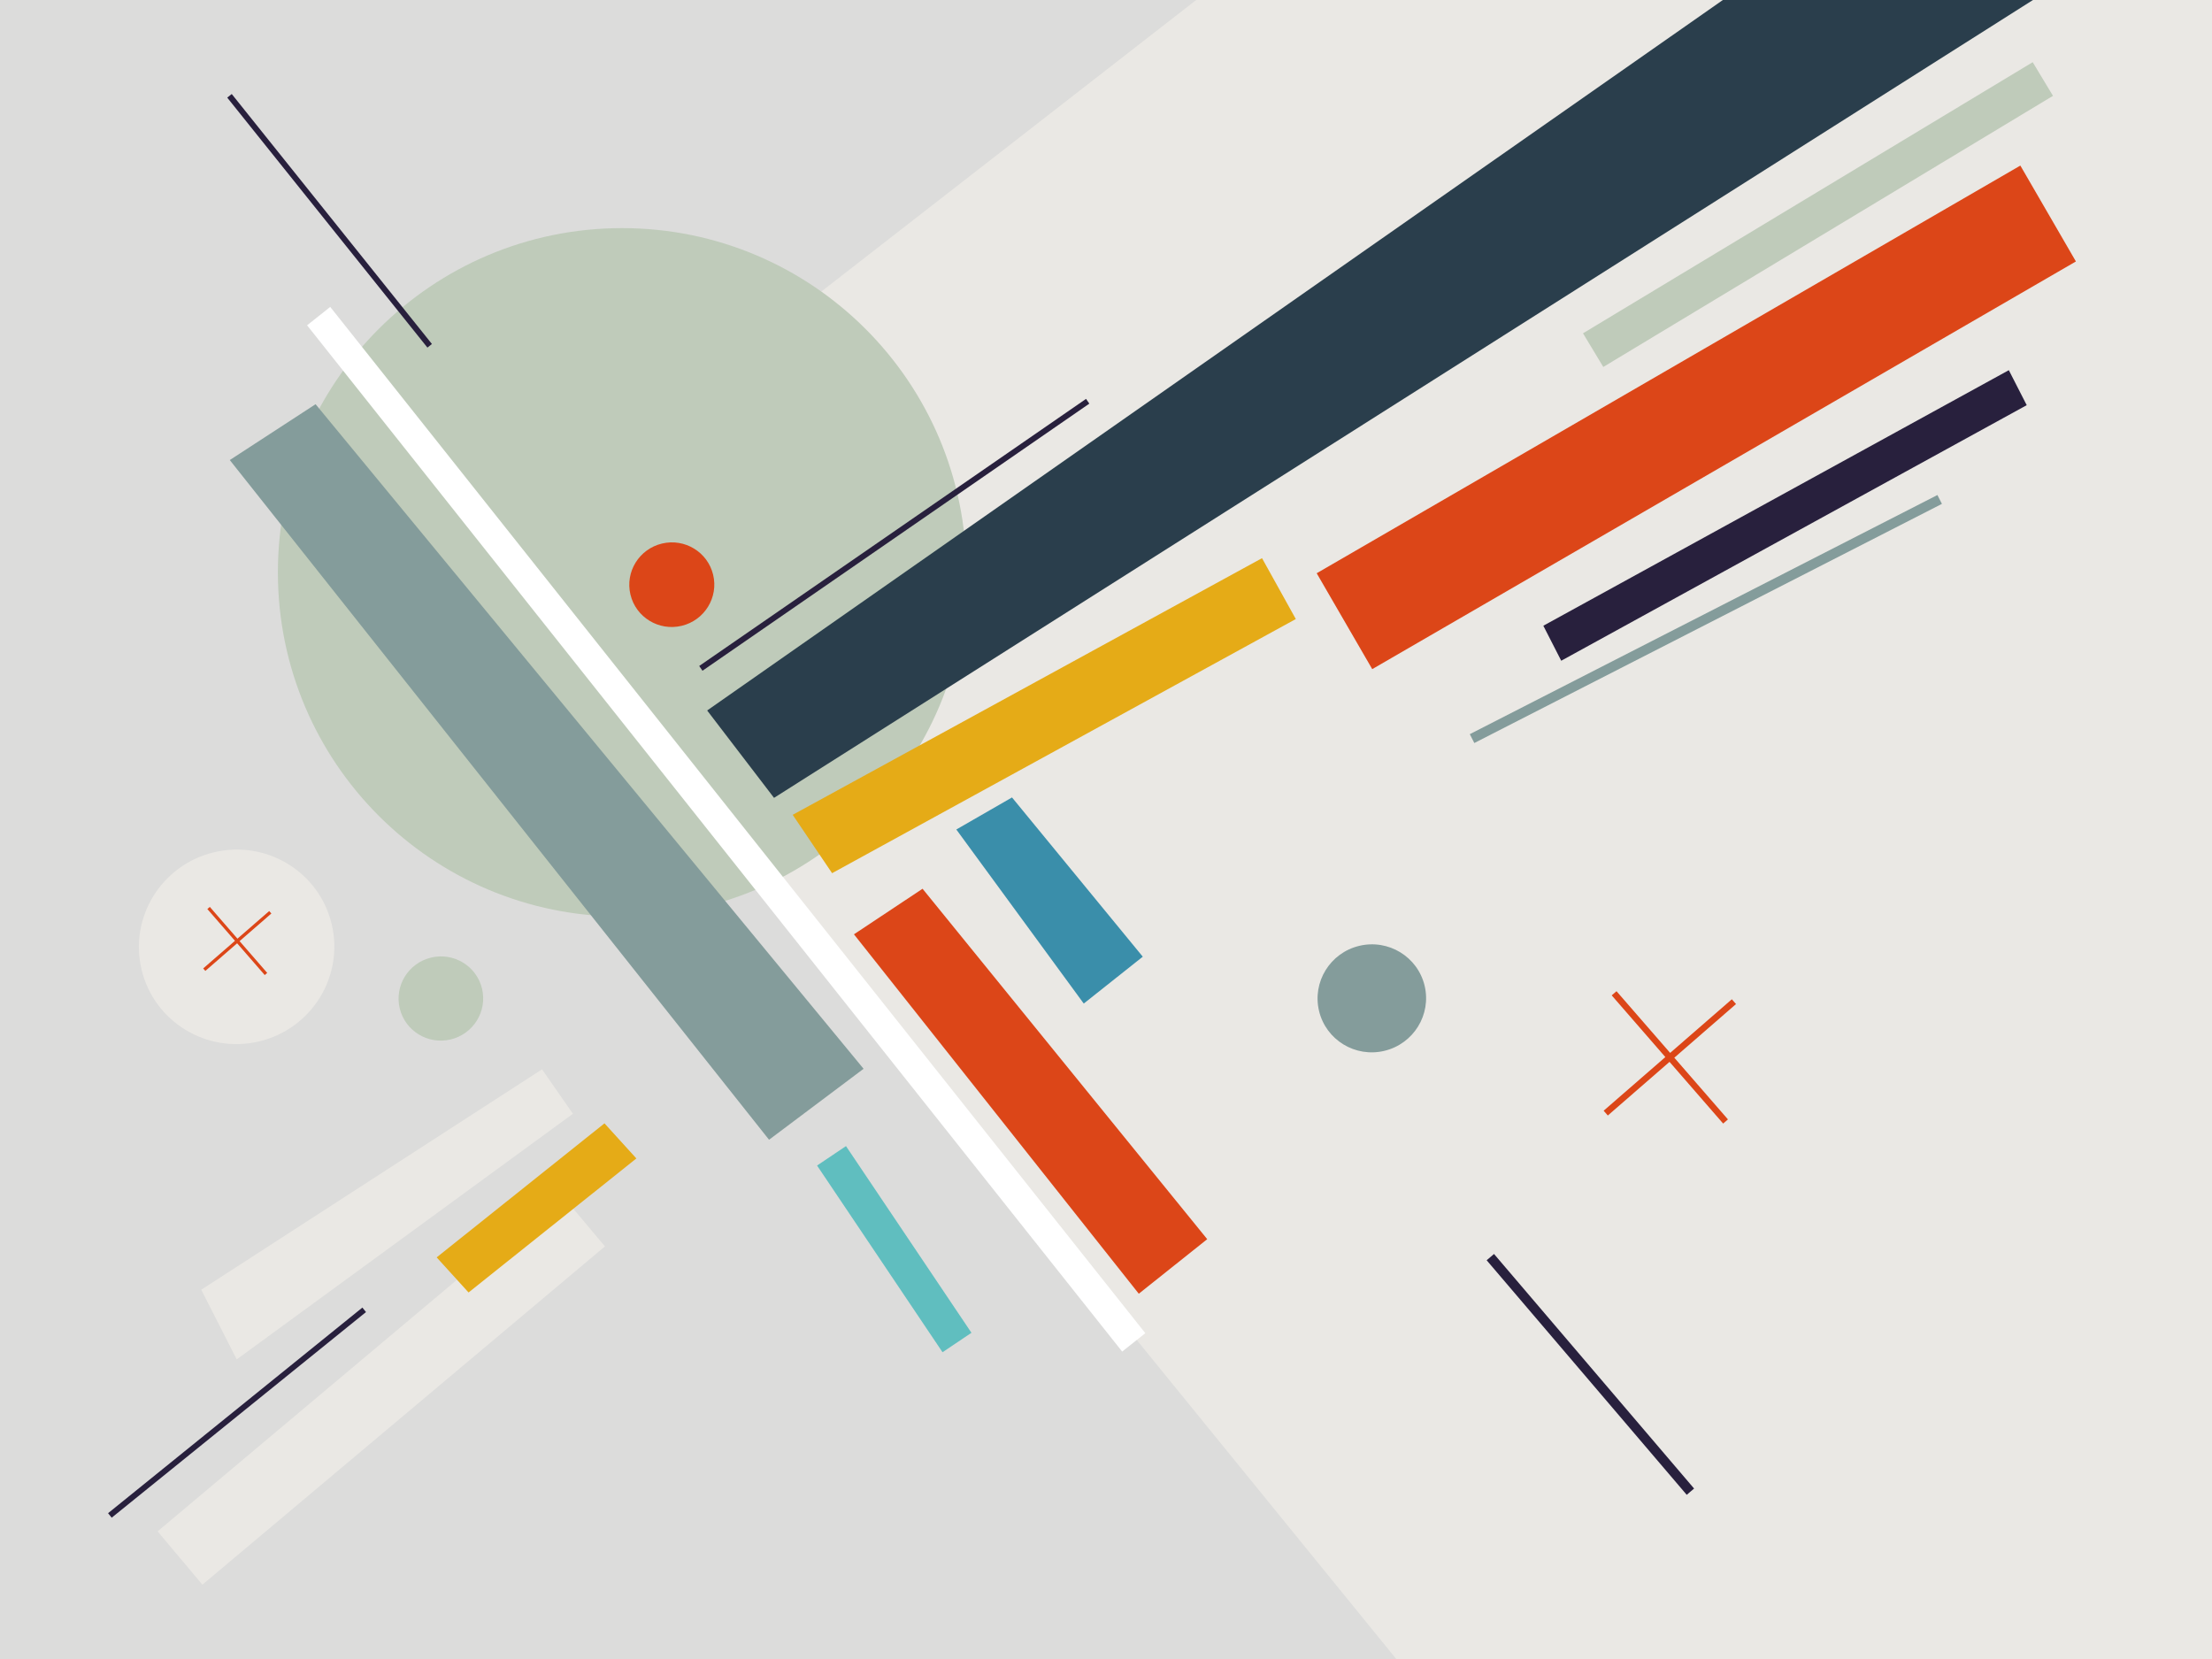
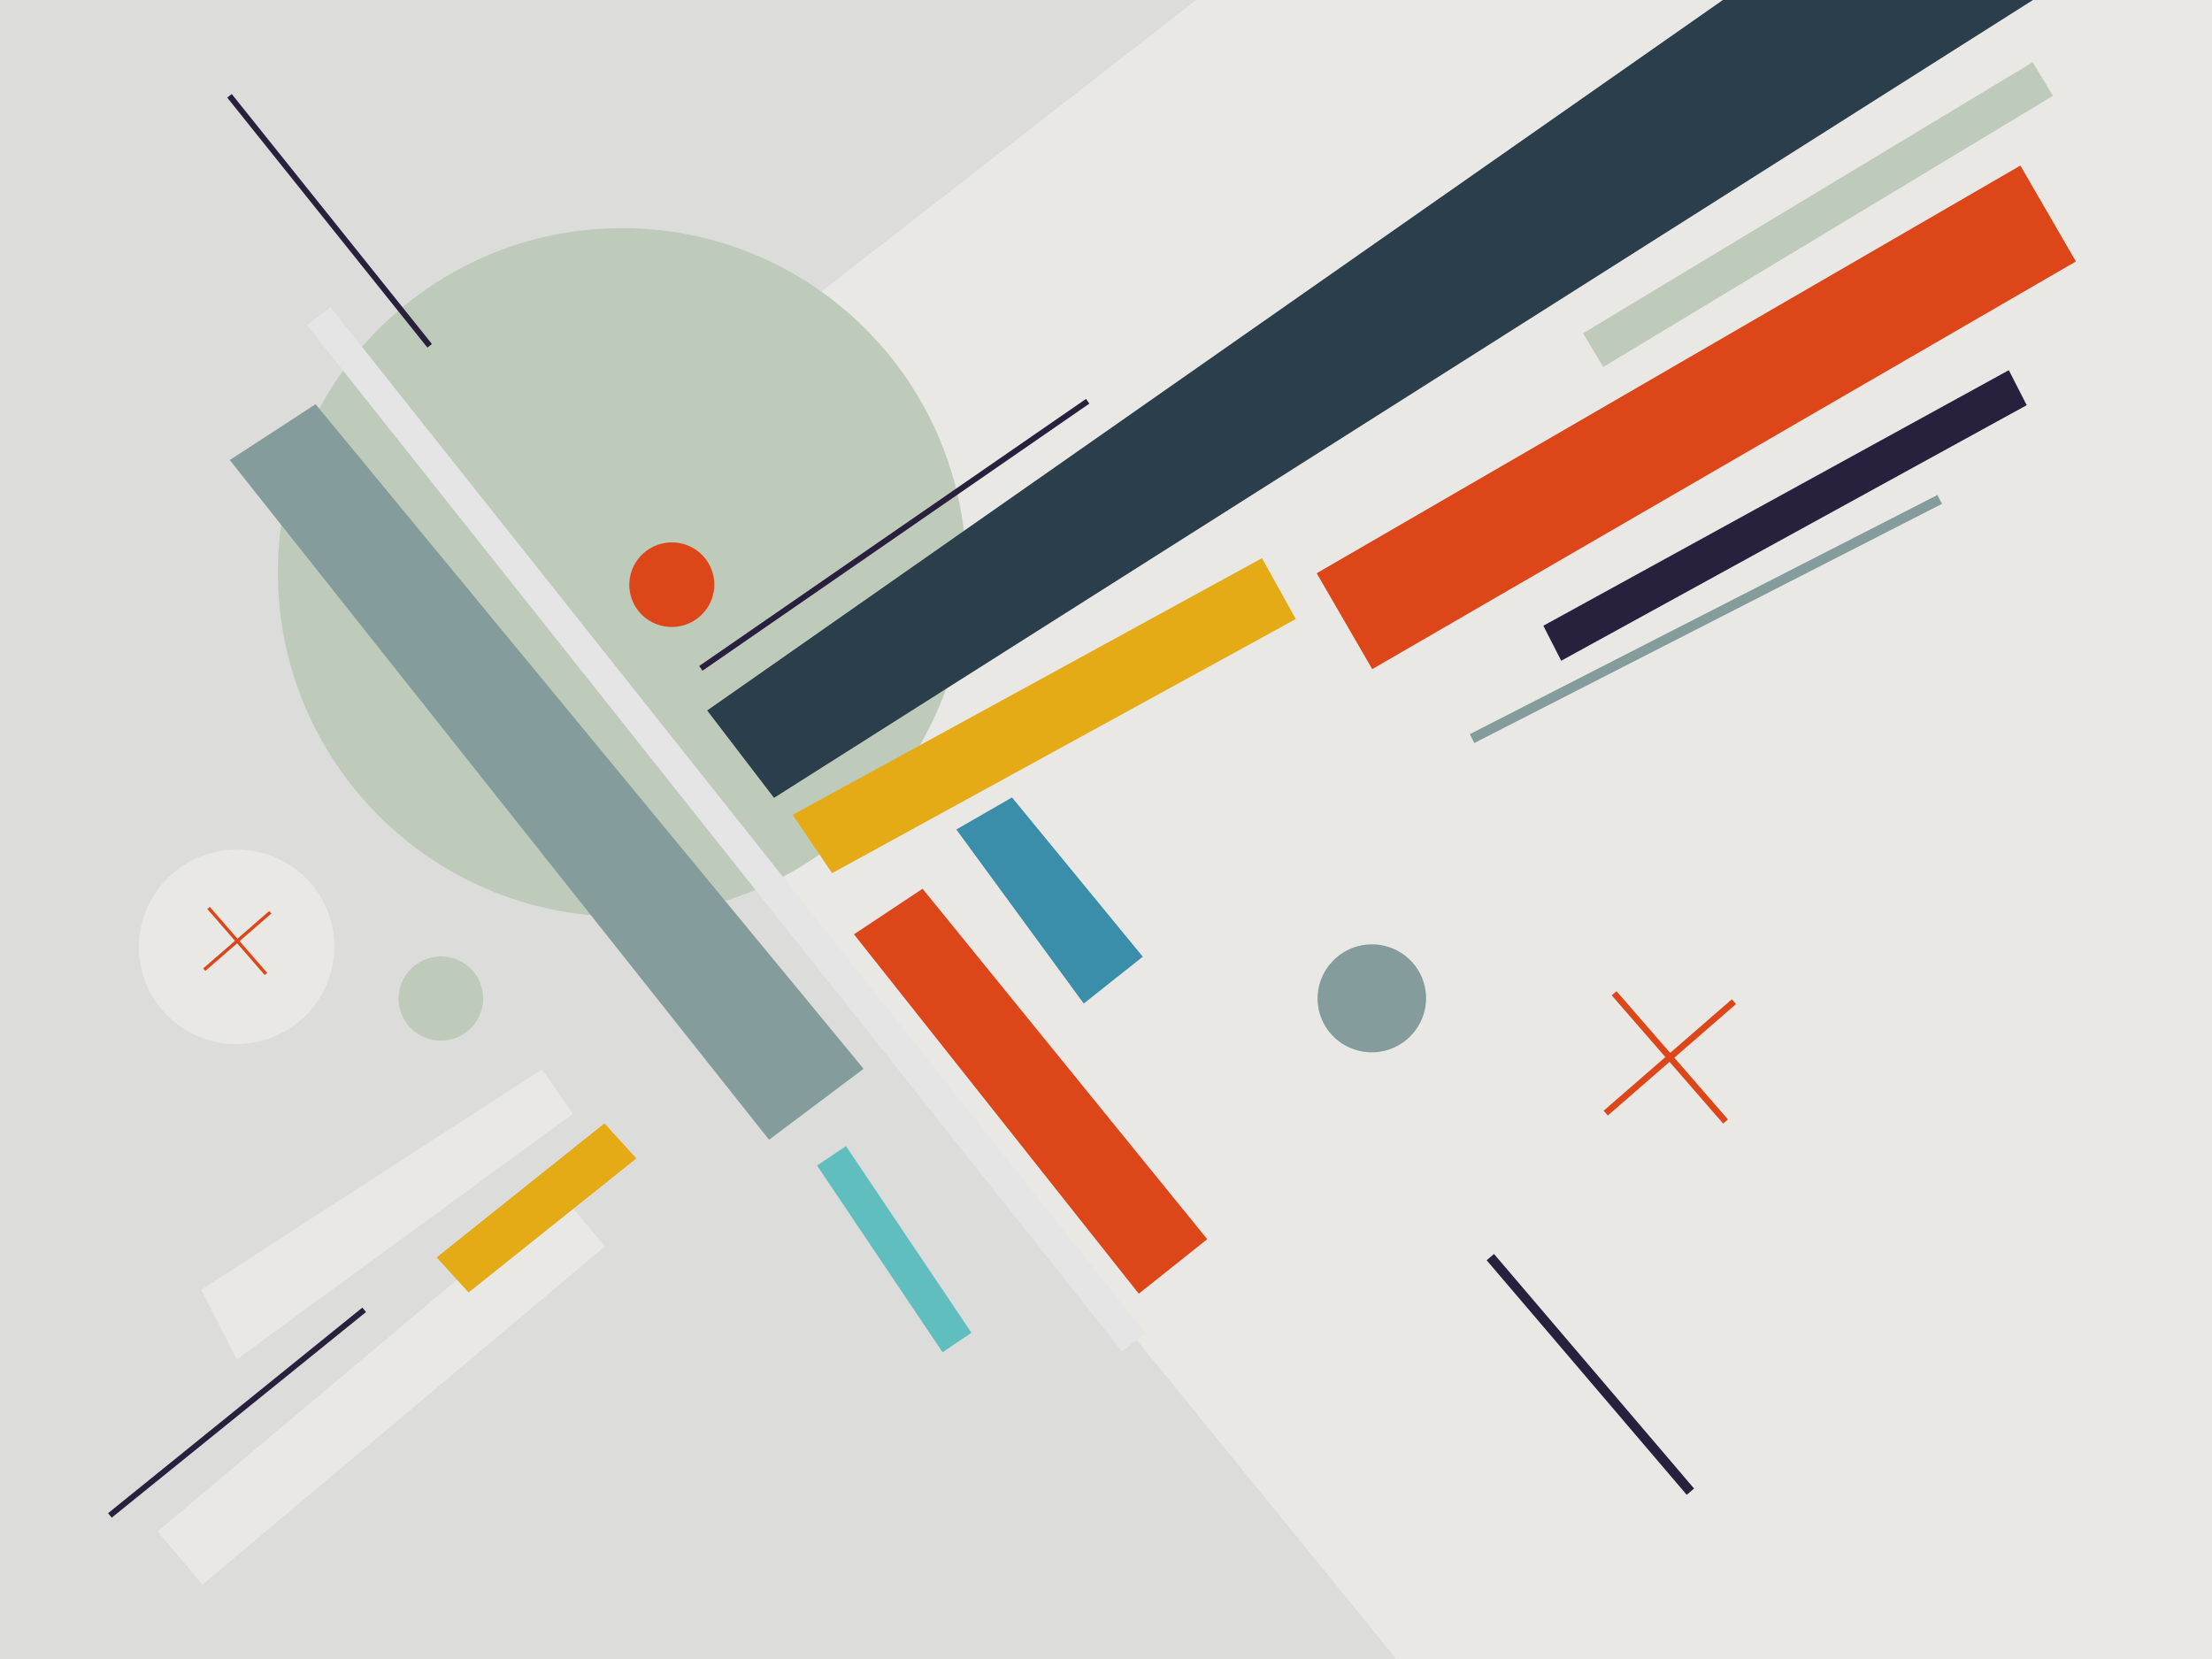
<svg xmlns="http://www.w3.org/2000/svg" xmlns:xlink="http://www.w3.org/1999/xlink" width="1600px" height="1200px" viewBox="0 0 1600 1200" version="1.1">
  <defs>
    <rect id="path-1" x="0.702" y="9.09494702e-13" width="1600" height="1200" />
  </defs>
  <g id="Patterns" stroke="none" stroke-width="1" fill="none" fill-rule="evenodd">
    <g id="Waiau">
      <g transform="translate(-0.701964, -0)">
        <mask id="mask-2" fill="white">
          <use xlink:href="#path-1" />
        </mask>
        <use id="Background" fill="#DCDCDB" xlink:href="#path-1" />
        <polygon id="Shape" fill="#EAE8E4" mask="url(#mask-2)" points="1600.702 1.10755849e-12 1600.702 1200 1010.639 1200 356.702 396.07 865.952 9.62624078e-13" />
        <circle id="Shape" fill="#BFCBBA" mask="url(#mask-2)" cx="450.702" cy="414" r="249" />
        <rect id="Shape" fill="#DC4618" mask="url(#mask-2)" transform="translate(1227.679, 301.8828) rotate(-30.08565) translate(-1227.679, -301.8828) " x="933.563" y="261.805" width="588.232" height="80.155" />
        <polygon id="Shape" fill="#DC4618" mask="url(#mask-2)" transform="translate(744.563, 787.7423) rotate(43.65646) translate(-744.563, -787.7423) " points="913.115 777.006 589.162 735.763 576.011 793.866 904.538 839.721" />
        <polygon id="Shape" fill="#EAE8E4" mask="url(#mask-2)" transform="translate(284.2512, 877.5711) rotate(156.8285) translate(-284.2512, -877.5711) " points="429.116 824.576 135.632 892.222 143.52 930.566 432.87 881" />
        <rect id="Shape" fill="#60BEBF" mask="url(#mask-2)" transform="translate(647.5422, 903.5529) rotate(56.0969) translate(-647.5422, -903.5529) " x="566.189" y="890.947" width="162.706" height="25.211" />
        <polygon id="Shape" fill="#3A8EAA" mask="url(#mask-2)" transform="translate(760.7921, 647.3099) rotate(54.91435) translate(-760.7921, -647.3099) " points="835.595 618.57 686.965 629.764 682.788 676.051 838.796 672.993" />
        <polygon id="Shape" fill="#2A3E4C" mask="url(#mask-2)" transform="translate(1035.306, 208.5518) rotate(-33.29258) translate(-1035.306, -208.5518) " points="1627.15 141.563 430.449 176.657 436.184 256.035 1640.164 275.54" />
        <polygon id="Shape" fill="#E5AB17" mask="url(#mask-2)" transform="translate(756.0397, 518.5751) rotate(-29.04158) translate(-756.0397, -518.5751) " points="562.582 492.147 949.497 494.637 949.497 545.003 567.008 542.886" />
        <rect id="Shape" fill="#EAE8E4" mask="url(#mask-2)" transform="translate(276.484, 1004.616) rotate(-40.04158) translate(-276.484, -1004.616) " x="86.326" y="979.433" width="380.316" height="50.366" />
        <polygon id="Shape" fill="#E5AB17" mask="url(#mask-2)" transform="translate(388.78, 873.715) rotate(-42.26084) translate(-388.78, -873.715) " points="311.263 851.618 466.294 861.506 466.294 895.815 311.263 885.927" />
        <polygon id="Shape" fill="#28203D" fill-rule="nonzero" mask="url(#mask-2)" transform="translate(1291.86, 372.8446) rotate(-27.08566) translate(-1291.86, -372.8446) " points="1099.889 364.266 1483.833 352.996 1483.833 381.423 1099.889 392.693" />
        <polygon id="Shape" fill="#BFCBBA" mask="url(#mask-2)" transform="translate(1315.706, 155.2066) rotate(-31.08566) translate(-1315.706, -155.2066) " points="1125.795 140.993 1505.618 140.993 1505.618 169.42 1125.795 169.42" />
        <rect id="Shape" fill="#849C9B" mask="url(#mask-2)" transform="translate(1234.603, 447.7539) rotate(-27.08566) translate(-1234.603, -447.7539) " x="1044.65" y="444.161" width="379.905" height="7.185" />
-         <rect id="Shape" fill="#FFFFFF" fill-rule="nonzero" mask="url(#mask-2)" transform="translate(525.9863, 599.8157) rotate(51.54267) translate(-525.9863, -599.8157) " x="52" y="589.122" width="947.973" height="21.387" />
+         <rect id="Shape" fill="#E5E5E5" fill-rule="nonzero" mask="url(#mask-2)" transform="translate(525.9863, 599.8157) rotate(51.54267) translate(-525.9863, -599.8157) " x="52" y="589.122" width="947.973" height="21.387" />
        <polygon id="Shape" fill="#849C9B" mask="url(#mask-2)" transform="translate(396.5333, 553.4732) rotate(54.01616) translate(-396.5333, -553.4732) " points="708.682 497.343 86.799 535.648 83.024 609.603 710.043 582.839" />
        <ellipse id="Shape" fill="#849C9B" mask="url(#mask-2)" transform="translate(992.9852, 722.127) rotate(-13.48844) translate(-992.9852, -722.127) " cx="992.985" cy="722.127" rx="39.258" ry="39.047" />
        <ellipse id="Shape" fill="#EAE8E4" mask="url(#mask-2)" transform="translate(171.8531, 684.8698) rotate(-13.48844) translate(-171.8531, -684.8698) " cx="171.853" cy="684.87" rx="70.699" ry="70.319" />
        <ellipse id="Shape" fill="#DC4618" mask="url(#mask-2)" transform="translate(486.6319, 422.9234) rotate(-13.48844) translate(-486.6319, -422.9234) " cx="486.632" cy="422.923" rx="30.758" ry="30.593" />
        <ellipse id="Shape" fill="#BFCBBA" mask="url(#mask-2)" transform="translate(319.6031, 722.2533) rotate(-13.48844) translate(-319.6031, -722.2533) " cx="319.603" cy="722.253" rx="30.609" ry="30.444" />
        <polygon id="Shape" fill="#28203D" fill-rule="nonzero" mask="url(#mask-2)" points="508.829 485.163 788.636 291.961 786.264 288.526 506.457 481.728" />
        <polygon id="Shape" fill="#28203D" fill-rule="nonzero" mask="url(#mask-2)" points="1076.039 911.576 1220.754 1081.242 1226.08 1076.699 1081.365 907.033" />
        <polygon id="Shape" fill="#28203D" fill-rule="nonzero" mask="url(#mask-2)" transform="translate(239.099, 159.7142) rotate(-13.48844) translate(-239.099, -159.7142) " points="187.897 55.805 286.524 265.401 290.301 263.624 191.674 54.028" />
        <polygon id="Shape" fill="#28203D" fill-rule="nonzero" mask="url(#mask-2)" points="262.818 945.804 78.873 1094.538 81.498 1097.784 265.443 949.05" />
        <path d="M1206.24,762.538 L1206.24,703.402 L1210.837,703.402 L1210.837,762.538 L1269.972,762.538 L1269.972,767.135 L1210.837,767.135 L1210.837,826.27 L1206.24,826.27 L1206.24,767.135 L1147.104,767.135 L1147.104,762.538 L1206.24,762.538 Z" id="Shape" fill="#DC4618" mask="url(#mask-2)" transform="translate(1208.538, 764.8361) rotate(-41) translate(-1208.538, -764.8361) " />
        <path d="M171.149,679.447 L171.149,648.995 L173.517,648.995 L173.517,679.447 L203.969,679.447 L203.969,681.815 L173.517,681.815 L173.517,712.267 L171.149,712.267 L171.149,681.815 L140.697,681.815 L140.697,679.447 L171.149,679.447 Z" id="Shape" fill="#DC4618" mask="url(#mask-2)" transform="translate(172.3329, 680.631) rotate(-41) translate(-172.3329, -680.631) " />
      </g>
    </g>
  </g>
</svg>
